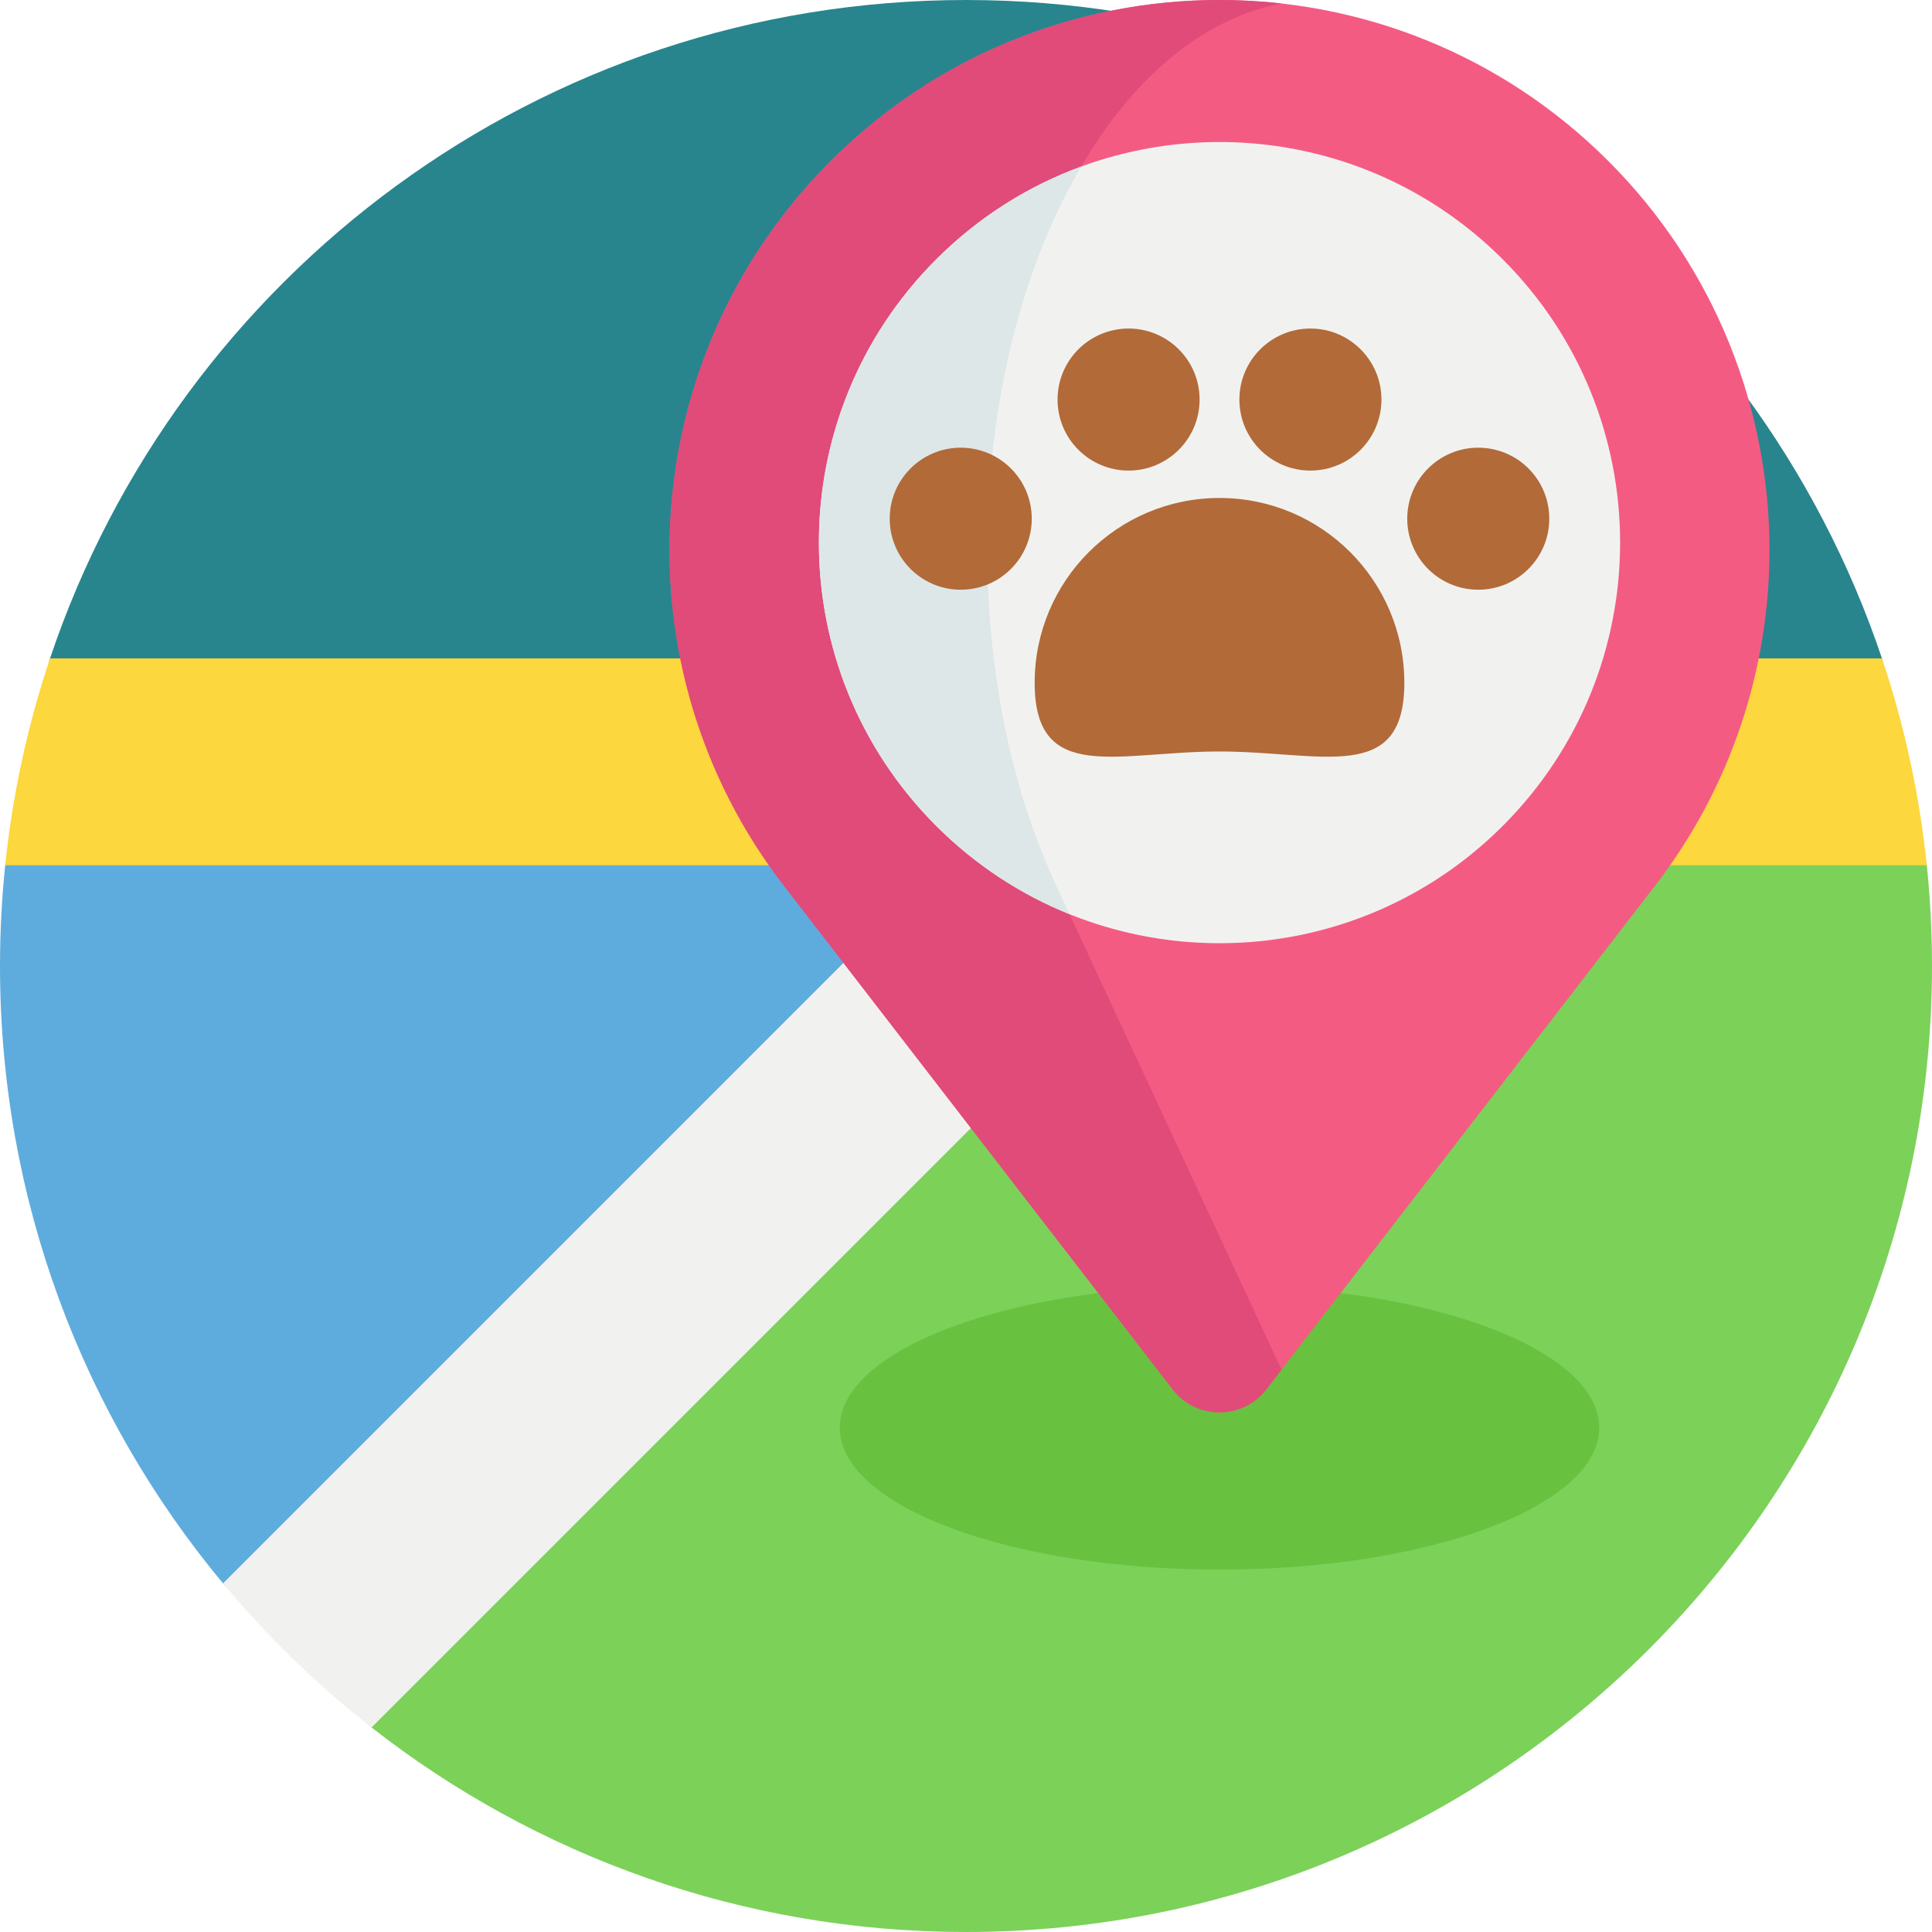
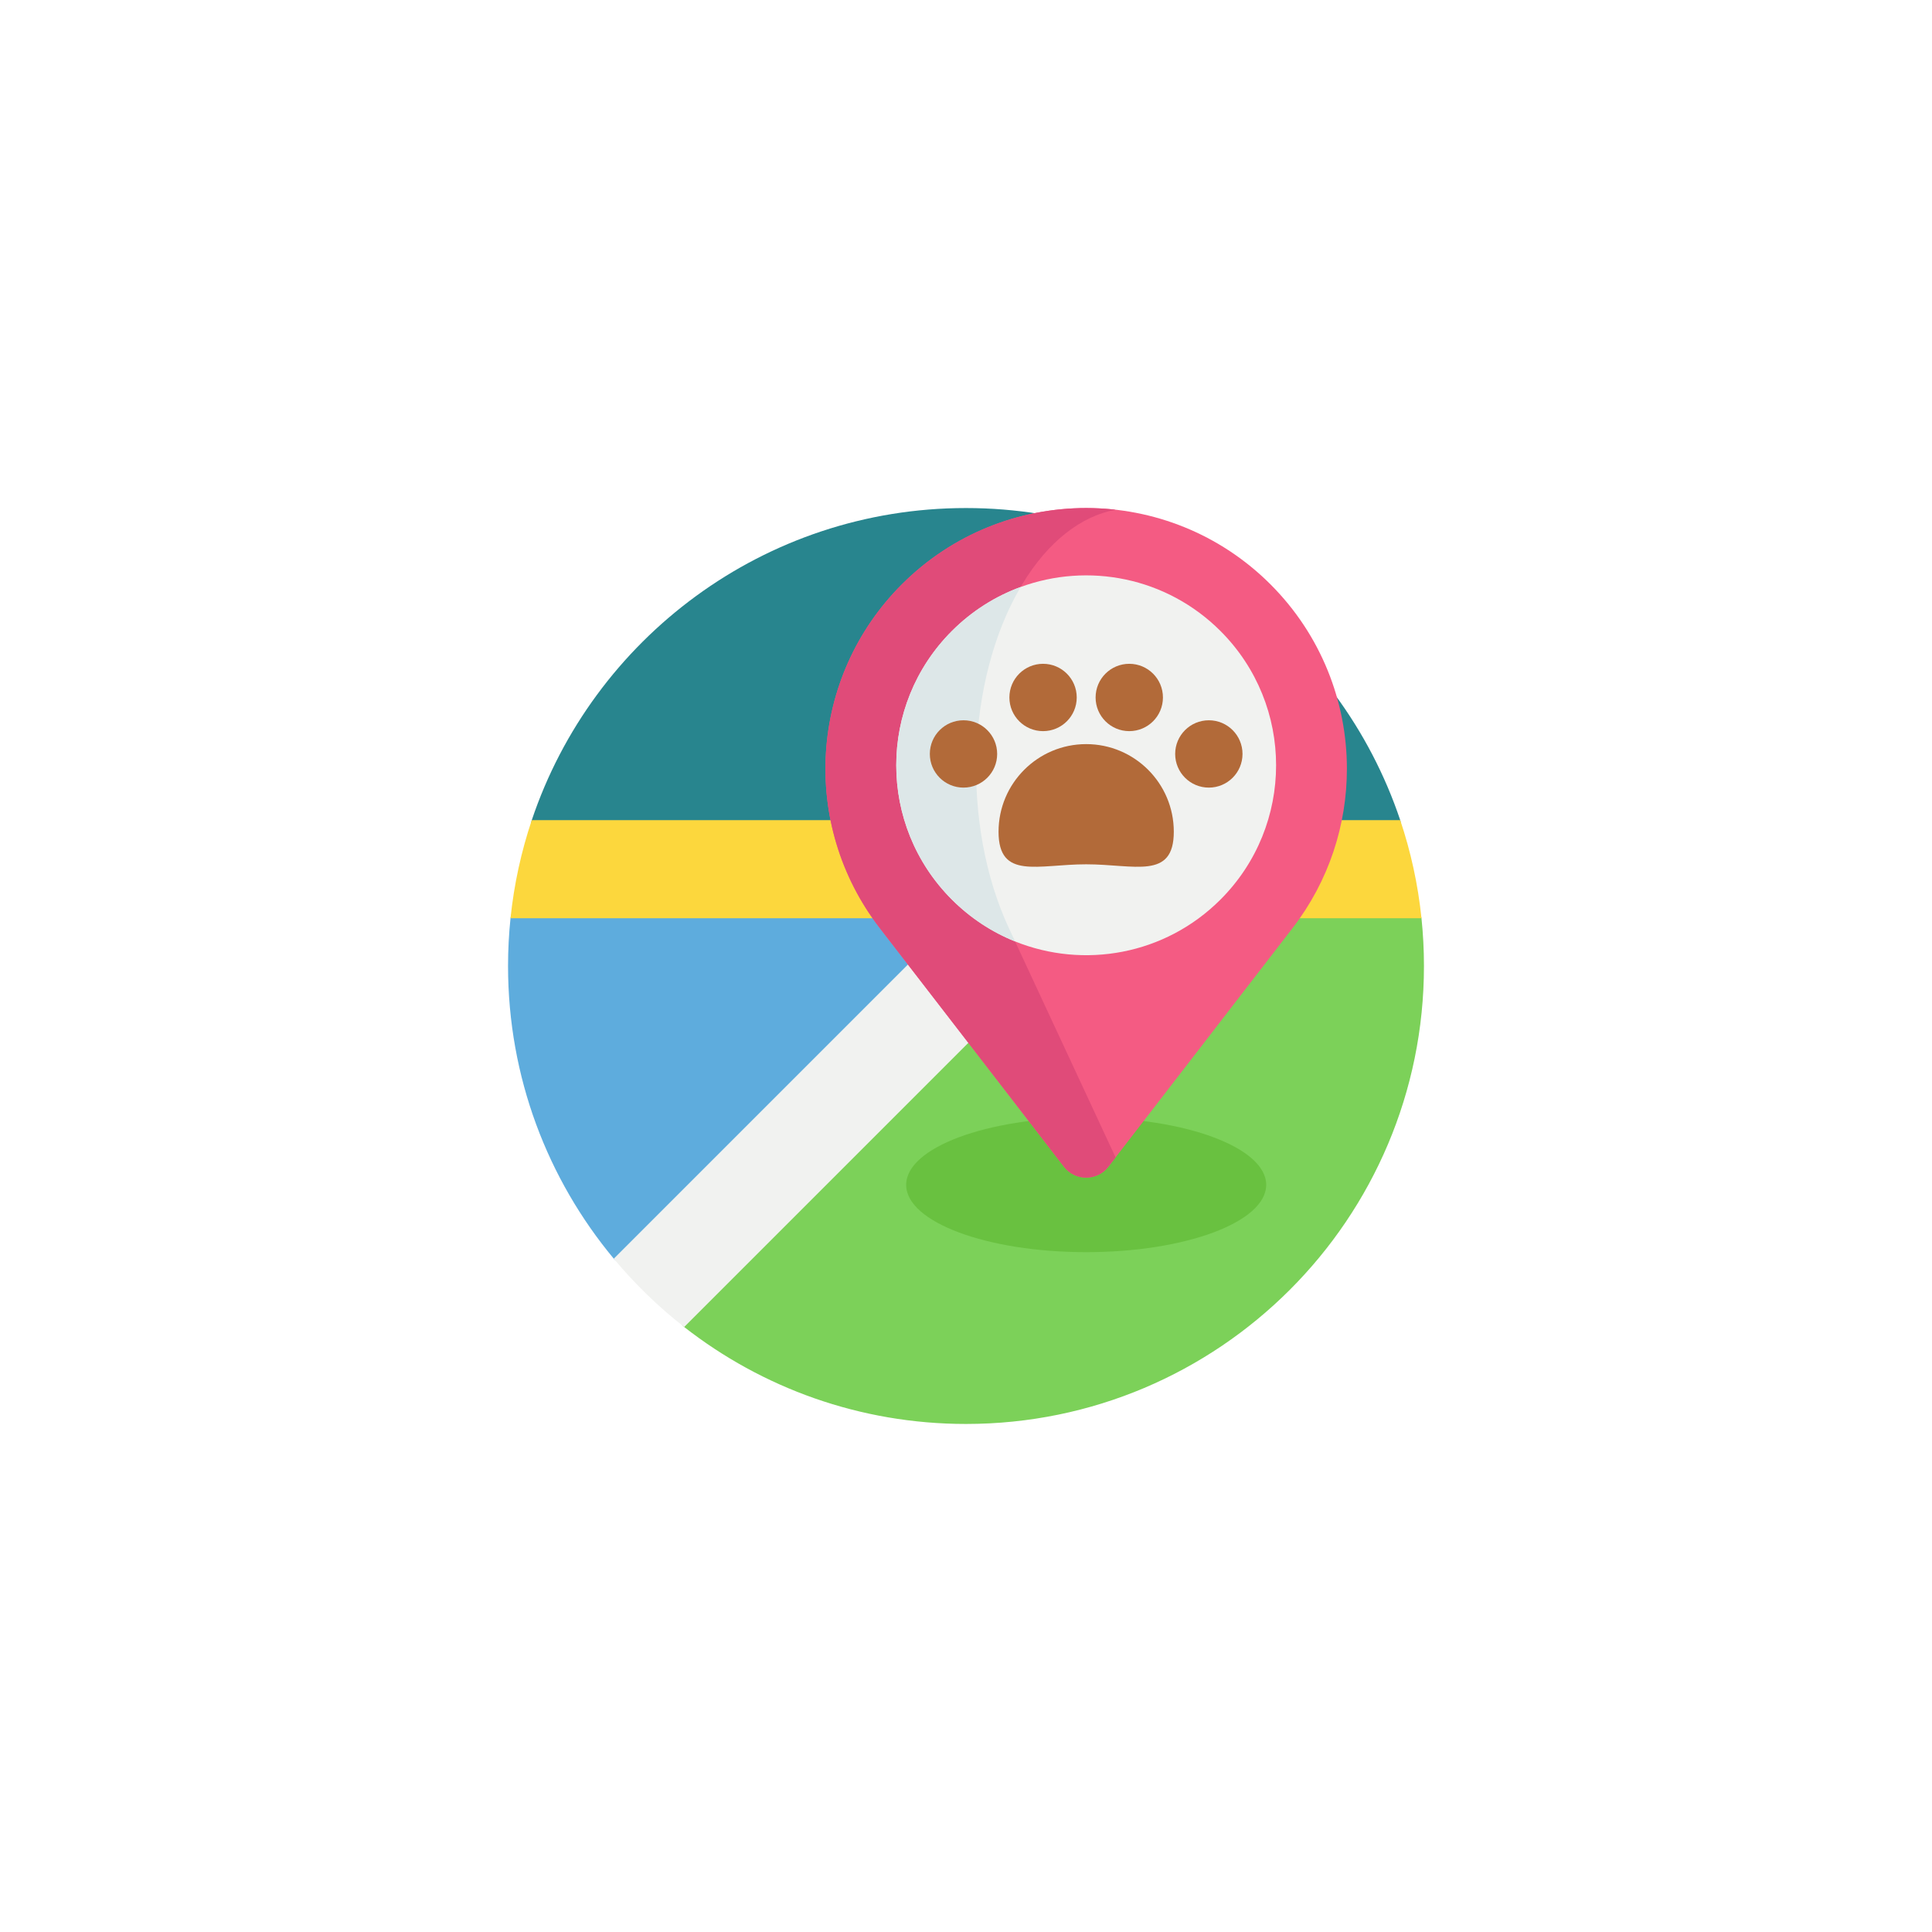
- <svg xmlns="http://www.w3.org/2000/svg" width="512" height="512" x="0" y="0" viewBox="0 0 512 512" style="enable-background:new 0 0 512 512" xml:space="preserve">
-   <g>
-     <path fill="#7cd159" d="M512 256c0 141.38-114.62 256-256 256-59.41 0-114.1-20.25-157.54-54.2-7.22-5.65-1.41-24.39-7.98-30.76-1.16-1.13-2.72-1.87-4.52-2.36l206.7-216.56H19.61c1.82-2.08 3.17-4.16 3.62-6.22.4-1.85.13-3.7-.53-5.53h458.32c-.73 1.39-1.05 2.78-.74 4.17 2.08 9.4 29.33 19 30.34 28.77.91 8.77 1.38 17.68 1.38 26.69z" opacity="1" />
-     <path fill="#5eacdd" d="M292.66 208.12 85.96 424.68c-8.36-2.3-22.04.72-26.86-5.07C22.2 375.25 0 318.21 0 256c0-9.01.47-17.92 1.38-26.69.74-7.16 12.14-14.22 18.23-21.19z" opacity="1" />
-     <path fill="#28858e" d="M481.02 196.37H22.7c-2.69-7.43-11.85-14.73-9.44-21.89C47.3 73.07 143.12 0 256 0s208.7 73.07 242.74 174.48c2.4 7.17-13.76 14.47-17.72 21.89z" opacity="1" />
-     <path fill="#fcd73d" d="M510.62 229.31H1.38c1.96-18.97 6-37.32 11.88-54.83h485.48c5.88 17.51 9.92 35.86 11.88 54.83z" opacity="1" />
-     <path fill="#f1f2f0" d="M374.55 181.71 98.46 457.8a258.031 258.031 0 0 1-39.36-38.19l276.68-276.68z" opacity="1" />
-     <ellipse cx="323.179" cy="378.344" fill="#69c140" rx="100.628" ry="37.62" opacity="1" />
-     <path fill="#f45b83" d="M468.929 145.78c0 31.26-10.01 62.64-30.37 89.02l-102.95 133.38c-6.29 8.15-18.58 8.15-24.87 0L207.799 234.8c-44.79-58.03-39.51-140.28 12.32-192.11C248.579 14.23 285.879 0 323.179 0s74.6 14.23 103.06 42.69c28.27 28.27 42.69 65.59 42.69 103.09z" opacity="1" />
-     <path fill="#e04b79" d="M287.389 42.69c-31.25 51.83-34.43 134.08-7.43 192.11l59.66 128.19-4.01 5.19c-6.29 8.15-18.58 8.15-24.87 0L207.799 234.8c-44.79-58.03-39.51-140.28 12.32-192.11C248.579 14.23 285.879 0 323.179 0c5.49 0 10.98.31 16.44.92-19.08 3.58-37.6 17.5-52.23 41.77z" opacity="1" />
-     <path fill="#f1f2f0" d="M398.249 218.87c-31.04 31.04-76.51 38.84-114.81 23.4-12.86-5.18-24.91-12.98-35.33-23.4-41.46-41.46-41.46-108.68 0-150.14 11.26-11.26 24.41-19.46 38.44-24.6 37.63-13.8 81.5-5.6 111.7 24.6 41.461 41.46 41.461 108.68 0 150.14z" opacity="1" />
-     <path fill="#dde7e8" d="m279.96 234.8 3.48 7.47c-12.86-5.18-24.91-12.98-35.33-23.4-41.46-41.46-41.46-108.68 0-150.14 11.26-11.26 24.41-19.46 38.44-24.6-30.471 51.9-33.341 133.17-6.59 190.67z" opacity="1" />
-     <g fill="#b26a39">
-       <path d="M372.163 180.949c0-27.053-21.931-48.983-48.983-48.983-27.053 0-48.983 21.931-48.983 48.983s21.931 18.202 48.983 18.202 48.983 8.851 48.983-18.202z" fill="#b26a39" opacity="1" />
-       <circle cx="254.605" cy="137.461" r="18.821" fill="#b26a39" opacity="1" />
-       <circle cx="299.084" cy="105.887" r="18.821" fill="#b26a39" opacity="1" />
-       <circle cx="391.754" cy="137.461" r="18.821" fill="#b26a39" opacity="1" />
-       <circle cx="347.275" cy="105.887" r="18.821" fill="#b26a39" opacity="1" />
+ <svg xmlns="http://www.w3.org/2000/svg" version="1.1" width="1080" height="1080" viewBox="0 0 1080 1080" xml:space="preserve">
+   <defs>
+ </defs>
+   <g transform="matrix(1 0 0 1 540 540)" id="76ab0bca-0bac-4fe4-b8c2-b8b17d40c5a8">
+     <rect style="stroke: none; stroke-width: 1; stroke-dasharray: none; stroke-linecap: butt; stroke-dashoffset: 0; stroke-linejoin: miter; stroke-miterlimit: 4; fill: rgb(255,255,255); fill-rule: nonzero; opacity: 1;" vector-effect="non-scaling-stroke" x="-540" y="-540" rx="0" ry="0" width="1080" height="1080" />
+   </g>
+   <g transform="matrix(1 0 0 1 540 540)" id="565fbae0-25cf-4b94-864b-9afa3fea06e0">
+ </g>
+   <g transform="matrix(1 0 0 1 540 540)">
+     <g style="" vector-effect="non-scaling-stroke">
+       <g transform="matrix(1 0 0 1 9.81 98.19)">
+         <path style="stroke: none; stroke-width: 1; stroke-dasharray: none; stroke-linecap: butt; stroke-dashoffset: 0; stroke-linejoin: miter; stroke-miterlimit: 4; fill: rgb(124,209,89); fill-rule: nonzero; opacity: 1;" vector-effect="non-scaling-stroke" transform=" translate(-265.81, -354.19)" d="M 512 256 C 512 397.38 397.38 512 256 512 C 196.59 512 141.9 491.75 98.46 457.8 C 91.24 452.15 97.05 433.41 90.48 427.04 C 89.32 425.91 87.76 425.17 85.96 424.68 L 292.66 208.12 L 19.61 208.12 C 21.43 206.04 22.78 203.96 23.23 201.9 C 23.63 200.05 23.36 198.2 22.7 196.37 L 481.02 196.37 C 480.29 197.76 479.97 199.15 480.28 200.54 C 482.36 209.94 509.61 219.54 510.62 229.31 C 511.53 238.08 512 246.99 512 256 z" stroke-linecap="round" />
+       </g>
+       <g transform="matrix(1 0 0 1 -109.67 60.4)">
+         <path style="stroke: none; stroke-width: 1; stroke-dasharray: none; stroke-linecap: butt; stroke-dashoffset: 0; stroke-linejoin: miter; stroke-miterlimit: 4; fill: rgb(94,172,221); fill-rule: nonzero; opacity: 1;" vector-effect="non-scaling-stroke" transform=" translate(-146.33, -316.4)" d="M 292.66 208.12 L 85.96 424.68 C 77.6 422.38 63.92 425.4 59.1 419.61 C 22.2 375.25 0 318.21 0 256 C 0 246.99 0.47 238.08 1.38 229.31 C 2.12 222.15 13.52 215.09 19.61 208.12 z" stroke-linecap="round" />
+       </g>
+       <g transform="matrix(1 0 0 1 -0.08 -157.81)">
+         <path style="stroke: none; stroke-width: 1; stroke-dasharray: none; stroke-linecap: butt; stroke-dashoffset: 0; stroke-linejoin: miter; stroke-miterlimit: 4; fill: rgb(40,133,142); fill-rule: nonzero; opacity: 1;" vector-effect="non-scaling-stroke" transform=" translate(-255.92, -98.19)" d="M 481.02 196.37 L 22.7 196.37 C 20.01 188.94 10.85 181.64 13.26 174.48 C 47.3 73.07 143.12 0 256 0 C 368.88 0 464.7 73.07 498.74 174.48 C 501.14 181.65 484.98 188.95 481.02 196.37 z" stroke-linecap="round" />
+       </g>
+       <g transform="matrix(1 0 0 1 0 -54.1)">
+         <path style="stroke: none; stroke-width: 1; stroke-dasharray: none; stroke-linecap: butt; stroke-dashoffset: 0; stroke-linejoin: miter; stroke-miterlimit: 4; fill: rgb(252,215,61); fill-rule: nonzero; opacity: 1;" vector-effect="non-scaling-stroke" transform=" translate(-256, -201.9)" d="M 510.62 229.31 L 1.38 229.31 C 3.34 210.34 7.38 191.99 13.26 174.48 L 498.74 174.48 C 504.62 191.99 508.66 210.34 510.62 229.31 z" stroke-linecap="round" />
+       </g>
+       <g transform="matrix(1 0 0 1 -39.18 44.37)">
+         <path style="stroke: none; stroke-width: 1; stroke-dasharray: none; stroke-linecap: butt; stroke-dashoffset: 0; stroke-linejoin: miter; stroke-miterlimit: 4; fill: rgb(241,242,240); fill-rule: nonzero; opacity: 1;" vector-effect="non-scaling-stroke" transform=" translate(-216.82, -300.37)" d="M 374.55 181.71 L 98.46 457.8 C 84.021 446.504 70.826 433.702 59.1 419.61 L 335.78 142.93 z" stroke-linecap="round" />
+       </g>
+       <g transform="matrix(1 0 0 1 67.18 122.34)">
+         <ellipse style="stroke: none; stroke-width: 1; stroke-dasharray: none; stroke-linecap: butt; stroke-dashoffset: 0; stroke-linejoin: miter; stroke-miterlimit: 4; fill: rgb(105,193,64); fill-rule: nonzero; opacity: 1;" vector-effect="non-scaling-stroke" cx="0" cy="0" rx="100.628" ry="37.62" />
+       </g>
+       <g transform="matrix(1 0 0 1 67.18 -68.85)">
+         <path style="stroke: none; stroke-width: 1; stroke-dasharray: none; stroke-linecap: butt; stroke-dashoffset: 0; stroke-linejoin: miter; stroke-miterlimit: 4; fill: rgb(244,91,131); fill-rule: nonzero; opacity: 1;" vector-effect="non-scaling-stroke" transform=" translate(-323.18, -187.15)" d="M 468.929 145.78 C 468.929 177.04 458.919 208.42 438.559 234.8 L 335.609 368.18 C 329.319 376.33 317.029 376.33 310.739 368.18 L 207.799 234.8 C 163.009 176.77 168.289 94.52 220.119 42.69 C 248.579 14.23 285.879 0 323.179 0 C 360.479 0 397.779 14.23 426.239 42.69 C 454.509 70.96 468.929 108.28 468.929 145.78 z" stroke-linecap="round" />
+       </g>
+       <g transform="matrix(1 0 0 1 2.52 -68.85)">
+         <path style="stroke: none; stroke-width: 1; stroke-dasharray: none; stroke-linecap: butt; stroke-dashoffset: 0; stroke-linejoin: miter; stroke-miterlimit: 4; fill: rgb(224,75,121); fill-rule: nonzero; opacity: 1;" vector-effect="non-scaling-stroke" transform=" translate(-258.52, -187.15)" d="M 287.389 42.69 C 256.139 94.52 252.959 176.77 279.959 234.8 L 339.619 362.99 L 335.609 368.18 C 329.319 376.33 317.029 376.33 310.739 368.18 L 207.799 234.8 C 163.009 176.77 168.289 94.52 220.119 42.69 C 248.579 14.23 285.879 0 323.179 0 C 328.669 0 334.159 0.31 339.619 0.92 C 320.539 4.5 302.019 18.42 287.389 42.69 z" stroke-linecap="round" />
+       </g>
+       <g transform="matrix(1 0 0 1 67.18 -112.2)">
+         <path style="stroke: none; stroke-width: 1; stroke-dasharray: none; stroke-linecap: butt; stroke-dashoffset: 0; stroke-linejoin: miter; stroke-miterlimit: 4; fill: rgb(241,242,240); fill-rule: nonzero; opacity: 1;" vector-effect="non-scaling-stroke" transform=" translate(-323.18, -143.8)" d="M 398.249 218.87 C 367.209 249.91 321.739 257.71 283.439 242.27 C 270.579 237.09 258.529 229.29 248.109 218.87 C 206.649 177.41 206.649 110.19 248.109 68.73 C 259.369 57.47 272.519 49.27 286.549 44.13 C 324.179 30.33 368.049 38.53 398.249 68.73 C 439.71 110.19 439.71 177.41 398.249 218.87 z" stroke-linecap="round" />
+       </g>
+       <g transform="matrix(1 0 0 1 -4.22 -112.8)">
+         <path style="stroke: none; stroke-width: 1; stroke-dasharray: none; stroke-linecap: butt; stroke-dashoffset: 0; stroke-linejoin: miter; stroke-miterlimit: 4; fill: rgb(221,231,232); fill-rule: nonzero; opacity: 1;" vector-effect="non-scaling-stroke" transform=" translate(-251.78, -143.2)" d="M 279.96 234.8 L 283.44 242.27 C 270.58 237.09 258.53 229.29 248.11 218.87 C 206.65 177.41 206.65 110.19 248.11 68.73 C 259.37 57.47 272.52 49.27 286.55 44.13 C 256.079 96.03 253.209 177.3 279.96 234.8 z" stroke-linecap="round" />
+       </g>
+       <g transform="matrix(1 0 0 1 67.18 -89.75)">
+         <path style="stroke: none; stroke-width: 1; stroke-dasharray: none; stroke-linecap: butt; stroke-dashoffset: 0; stroke-linejoin: miter; stroke-miterlimit: 4; fill: rgb(178,106,57); fill-rule: nonzero; opacity: 1;" vector-effect="non-scaling-stroke" transform=" translate(-323.18, -166.25)" d="M 372.163 180.949 C 372.163 153.896 350.232 131.966 323.18 131.966 C 296.127 131.966 274.197 153.897 274.197 180.949 C 274.197 208.001 296.128 199.151 323.18 199.151 C 350.232 199.151 372.163 208.002 372.163 180.949 z" stroke-linecap="round" />
+       </g>
+       <g transform="matrix(1 0 0 1 -1.4 -118.54)">
+         <circle style="stroke: none; stroke-width: 1; stroke-dasharray: none; stroke-linecap: butt; stroke-dashoffset: 0; stroke-linejoin: miter; stroke-miterlimit: 4; fill: rgb(178,106,57); fill-rule: nonzero; opacity: 1;" vector-effect="non-scaling-stroke" cx="0" cy="0" r="18.821" />
+       </g>
+       <g transform="matrix(1 0 0 1 43.08 -150.11)">
+         <circle style="stroke: none; stroke-width: 1; stroke-dasharray: none; stroke-linecap: butt; stroke-dashoffset: 0; stroke-linejoin: miter; stroke-miterlimit: 4; fill: rgb(178,106,57); fill-rule: nonzero; opacity: 1;" vector-effect="non-scaling-stroke" cx="0" cy="0" r="18.821" />
+       </g>
+       <g transform="matrix(1 0 0 1 135.75 -118.54)">
+         <circle style="stroke: none; stroke-width: 1; stroke-dasharray: none; stroke-linecap: butt; stroke-dashoffset: 0; stroke-linejoin: miter; stroke-miterlimit: 4; fill: rgb(178,106,57); fill-rule: nonzero; opacity: 1;" vector-effect="non-scaling-stroke" cx="0" cy="0" r="18.821" />
+       </g>
+       <g transform="matrix(1 0 0 1 91.27 -150.11)">
+         <circle style="stroke: none; stroke-width: 1; stroke-dasharray: none; stroke-linecap: butt; stroke-dashoffset: 0; stroke-linejoin: miter; stroke-miterlimit: 4; fill: rgb(178,106,57); fill-rule: nonzero; opacity: 1;" vector-effect="non-scaling-stroke" cx="0" cy="0" r="18.821" />
+       </g>
    </g>
  </g>
</svg>
